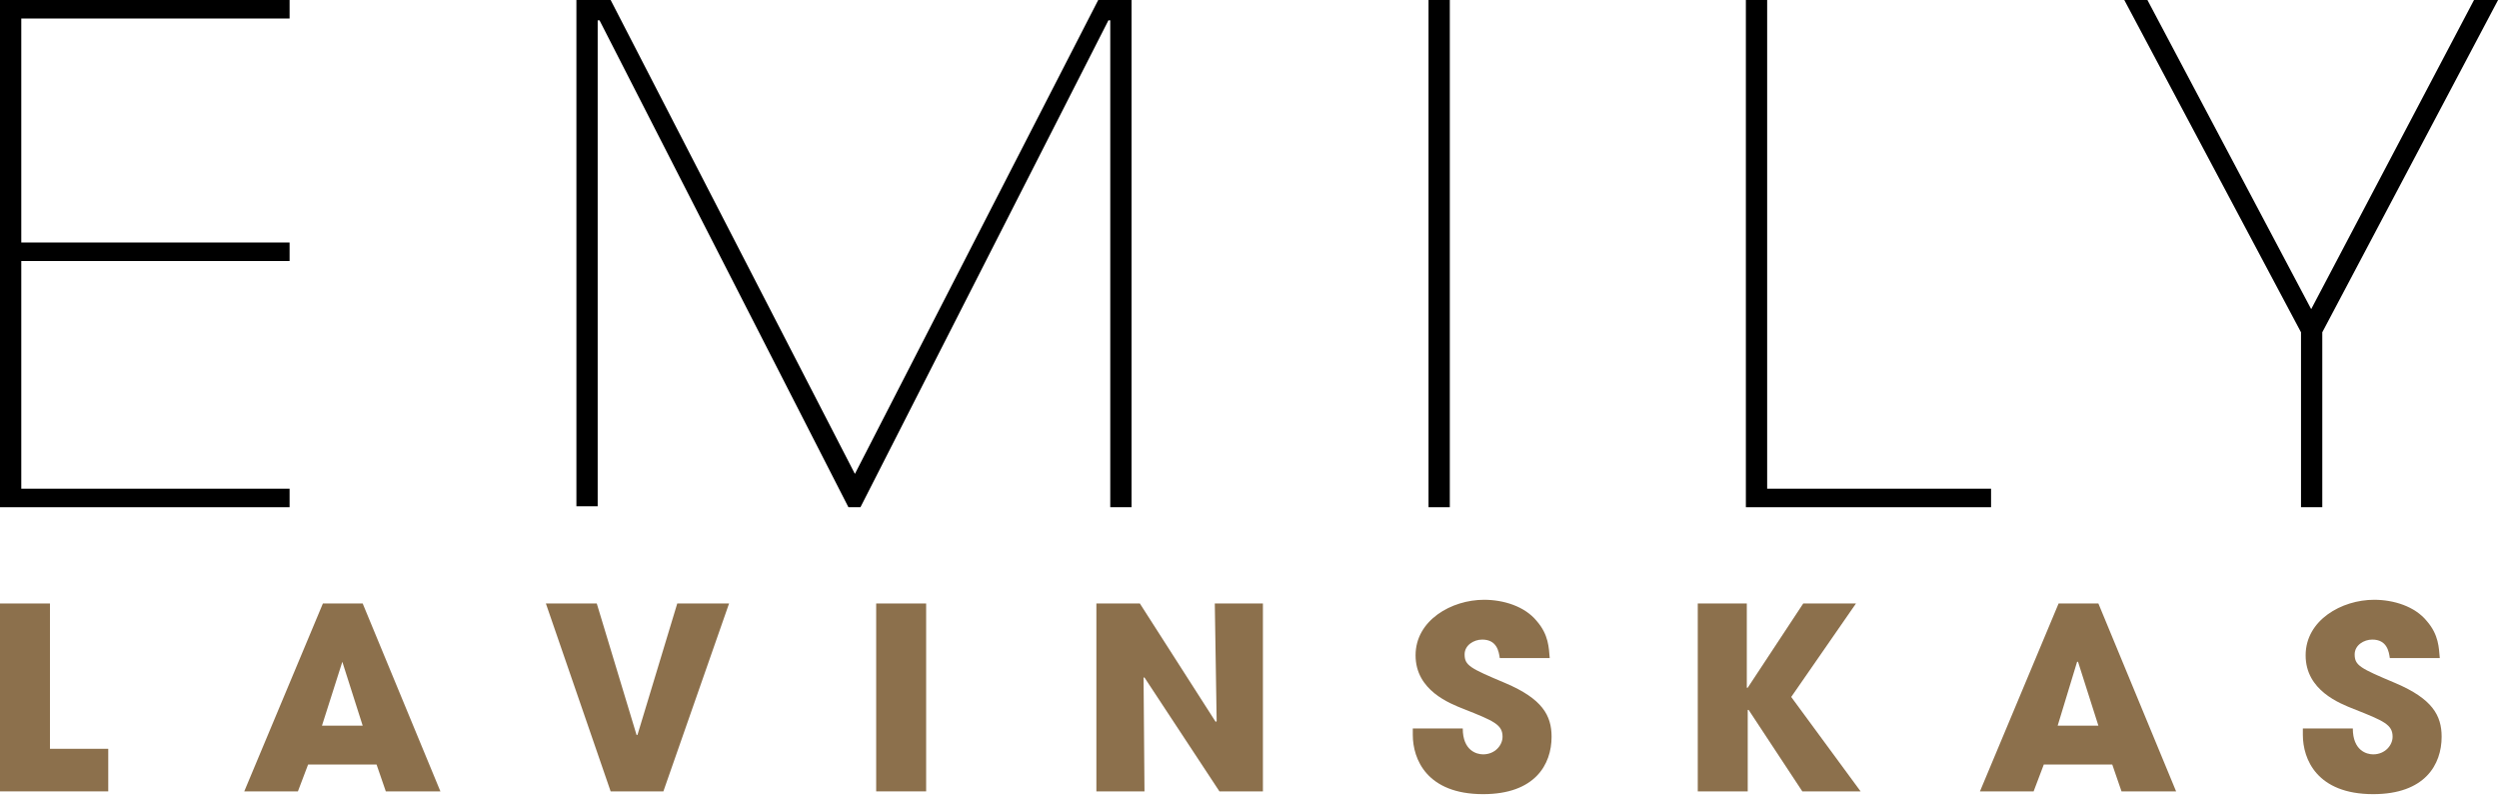
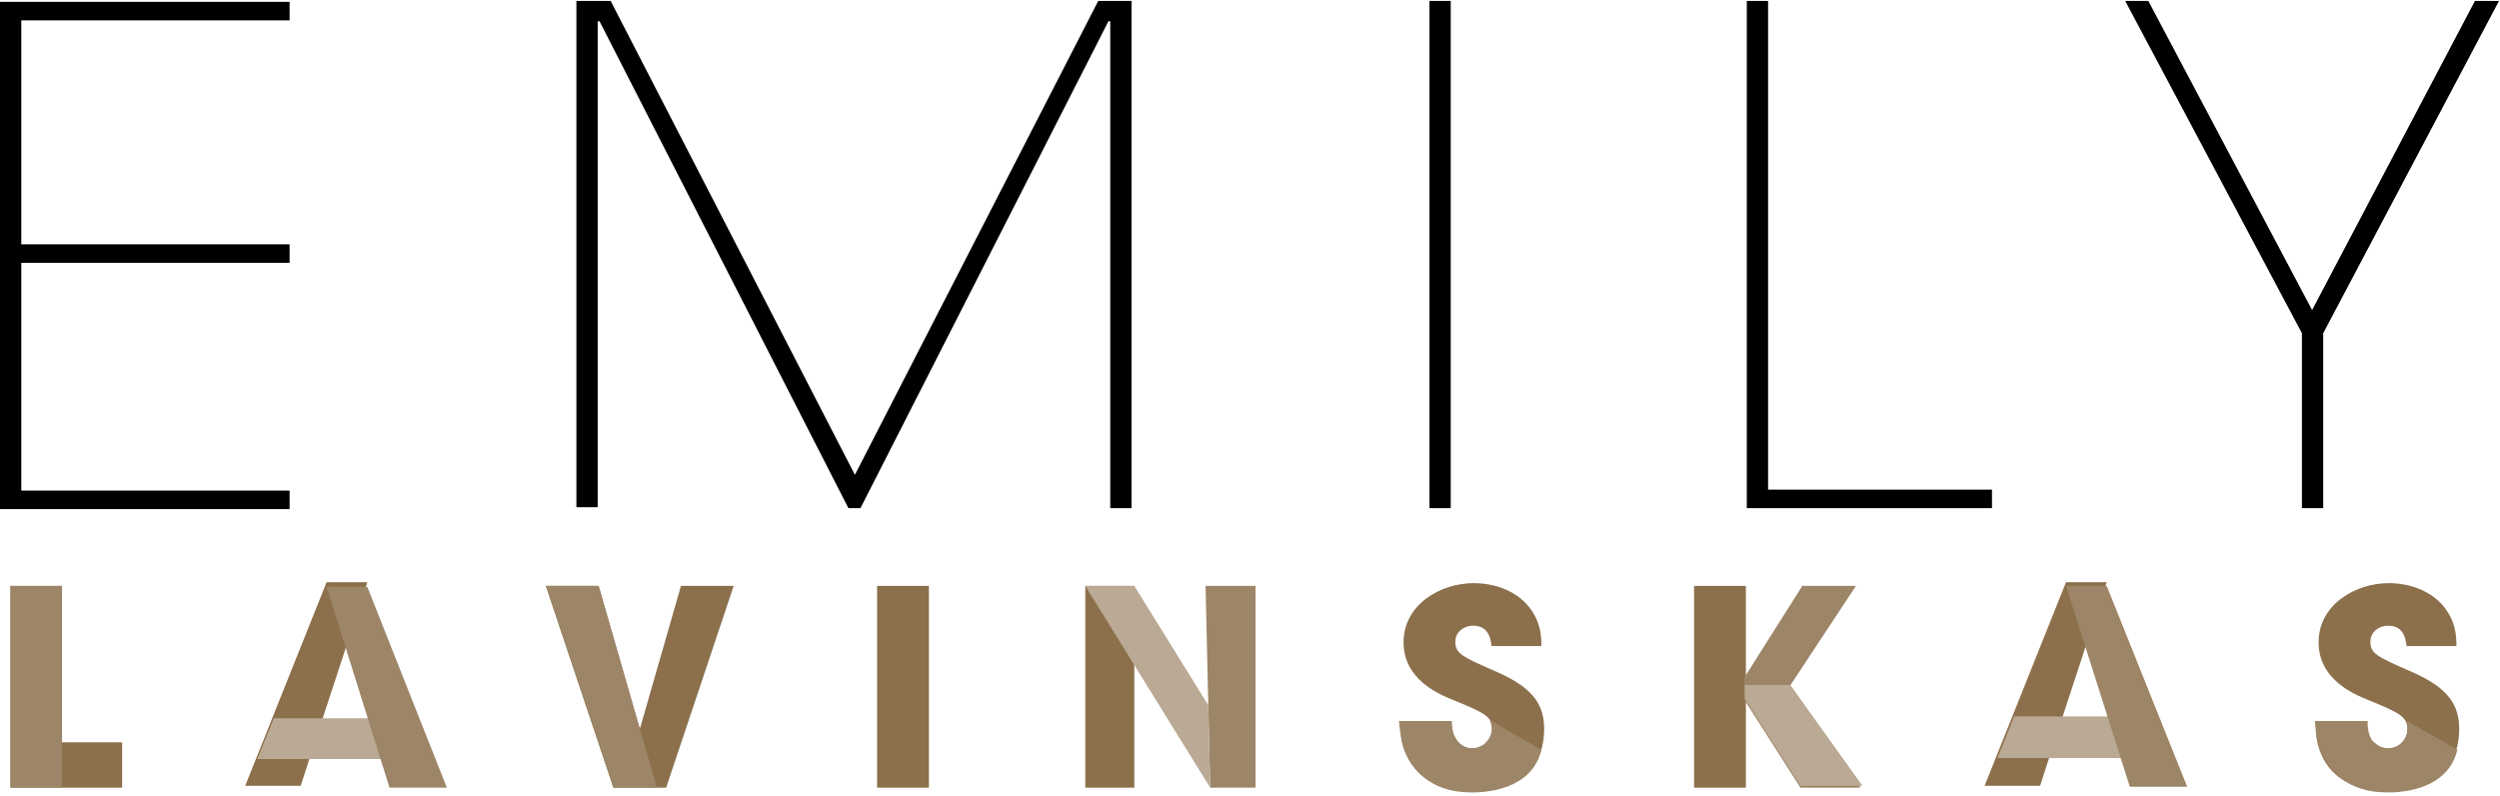
- <svg xmlns="http://www.w3.org/2000/svg" version="1.1" id="Layer_1" x="0px" y="0px" viewBox="0 0 270.1 85.9" style="enable-background:new 0 0 270.1 85.9;" xml:space="preserve">
+ <svg xmlns="http://www.w3.org/2000/svg" version="1.1" id="Layer_1" x="0px" y="0px" viewBox="-344 238.1 270.1 85.9" style="enable-background:new -344 238.1 270.1 85.9;" xml:space="preserve">
  <style type="text/css">
	.st0{fill:#8C704C;}
+ 	.st1{fill:#9D8567;}
+ 	.st2{fill:#BAA994;}
</style>
  <g>
-     <path d="M31.3,0v2h-29v24.2h29v2h-29v24.6h29v2H0V0H31.3z" />
-     <path d="M92.4,51.2L118.7,0h3.6v54.8H120V2.2h-0.1h0.1h-0.2L93,54.8h-1.3L64.8,2.2h-0.2v52.5h-2.3V0H66L92.4,51.2z" />
-     <path d="M156.7,54.8h-2.3V0h2.3V54.8z" />
-     <path d="M191,52.8h24.2v2h-26.5V0h2.3V52.8z" />
-     <path d="M249.8,33.4L267.4,0h2.6L251,35.9v18.9h-2.3V35.9L229.6,0h2.5L249.8,33.4z" />
-   </g>
-   <g>
-     <path class="st0" d="M0,65.2h5.4v15.7h6.3v4.6H0V65.2z" />
-     <path class="st0" d="M33.3,82.6l-1.1,2.9h-5.8l8.5-20.3h4.3l8.4,20.3h-5.9l-1-2.9H33.3z M34.8,78.4h4.4l-2.2-6.9h0H37L34.8,78.4z" />
-     <path class="st0" d="M64.5,65.2l4.3,14.2h0.1l4.3-14.2h5.6l-7.1,20.3H66L59,65.2H64.5z" />
-     <path class="st0" d="M94.7,65.2h5.4v20.3h-5.4V65.2z" />
-     <path class="st0" d="M118.5,65.2h4.7l8.2,12.8l0.1-0.1l-0.2-12.7h5.2v20.3h-4.7l-8.1-12.3l-0.1,0l0.1,12.3h-5.2V65.2z" />
-     <path class="st0" d="M162.1,71.1c-0.1-0.7-0.3-2-1.9-2c-0.9,0-1.9,0.6-1.9,1.6c0,1.2,0.6,1.5,4.4,3.1c4,1.7,5,3.5,5,5.8   c0,3-1.8,6.2-7.4,6.2c-6.1,0-7.6-3.8-7.6-6.4v-0.7h5.4c0,2.4,1.5,2.8,2.2,2.8c1.3,0,2.1-1,2.1-1.9c0-1.3-0.9-1.7-4.2-3   c-1.5-0.6-5.2-2-5.2-5.8s3.9-6,7.4-6c2.1,0,4.4,0.7,5.7,2.3c1.3,1.5,1.3,2.9,1.4,4H162.1z" />
-     <path class="st0" d="M183.4,65.2h5.4v9.1h0.1l6-9.1h5.7l-7,10.1l7.5,10.2h-6.3l-5.8-8.8h-0.1v8.8h-5.4V65.2z" />
-     <path class="st0" d="M220.9,82.6l-1.1,2.9H214l8.5-20.3h4.3l8.4,20.3h-5.9l-1-2.9H220.9z M222.4,78.4h4.4l-2.2-6.9h0h-0.1   L222.4,78.4z" />
-     <path class="st0" d="M258.3,71.1c-0.1-0.7-0.3-2-1.9-2c-0.9,0-1.9,0.6-1.9,1.6c0,1.2,0.6,1.5,4.4,3.1c4,1.7,5,3.5,5,5.8   c0,3-1.8,6.2-7.4,6.2c-6.1,0-7.6-3.8-7.6-6.4v-0.7h5.4c0,2.4,1.5,2.8,2.2,2.8c1.3,0,2.1-1,2.1-1.9c0-1.3-0.9-1.7-4.2-3   c-1.5-0.6-5.2-2-5.2-5.8s3.9-6,7.4-6c2.1,0,4.4,0.7,5.7,2.3c1.3,1.5,1.3,2.9,1.4,4H258.3z" />
+     <g>
+       <path d="M-312.7,238.3v2h-29v24.2h29v2h-29v24.6h29v2H-344v-54.8L-312.7,238.3L-312.7,238.3z" />
+       <path d="M-251.6,289.4l26.3-51.2h3.6V293h-2.3v-52.6h-0.1h0.1h-0.2l-26.8,52.6h-1.3l-26.9-52.6h-0.2v52.5h-2.3v-54.7h3.7    L-251.6,289.4z" />
+       <path d="M-187.2,293h-2.3v-54.8h2.3V293z" />
+       <path d="M-152.9,291h24.2v2h-26.5v-54.8h2.3V291z" />
+       <path d="M-94.1,271.6l17.6-33.4h2.6l-19,35.9V293h-2.3v-18.9l-19.1-35.9h2.5L-94.1,271.6z" />
+     </g>
+     <path class="st0" d="M-83.9,307.8c-0.1-0.7-0.3-2.1-2-2.1c-1,0-1.9,0.7-1.9,1.7c0,1.3,0.6,1.6,4.5,3.3c4.1,1.8,5.1,3.7,5.1,6.2   c0,3.2-1.8,6.7-7.6,6.7c-6.3,0-7.9-4.1-7.9-6.9V316h5.5c0,2.5,1.6,3,2.3,3c1.3,0,2.1-1.1,2.1-2.1c0-1.4-0.9-1.8-4.3-3.2   c-1.5-0.6-5.3-2.2-5.3-6.2c0-4.1,4-6.4,7.6-6.4c2.2,0,4.5,0.8,5.9,2.5c1.3,1.6,1.4,3.1,1.4,4.3H-83.9z" />
+     <path class="st1" d="M-84,315.9c0,0,0.8,1.4-0.6,2.6c0,0-1.4,1.1-2.8-0.2c0,0-0.7-0.3-0.7-2.3h-5.7c0,0,0.2,2,0.4,2.6   c0,0,1.2,5,7.1,5.1c0,0,6.7,0.5,7.9-4.6L-84,315.9z" />
+     <path class="st0" d="M-116.3,301h-4.4l-8.8,22h6l1.1-3.4L-116.3,301z" />
+     <polygon class="st2" points="-111.8,320 -128.1,320 -126.3,315.5 -111.8,315.5  " />
+     <polygon class="st1" points="-107.6,323.1 -113.8,323.1 -120.7,301.4 -116.3,301.4  " />
+     <rect x="-226.7" y="301.4" class="st0" width="5.3" height="21.8" />
+     <path class="st0" d="M-342.9,301.4h5.6v16.9h6.5v4.9h-12V301.4z" />
+     <path class="st0" d="M-304.3,301h-4.4l-8.8,22h6l1.1-3.4L-304.3,301z" />
+     <path class="st0" d="M-279.3,301.4l4.4,15.3h0.1l4.4-15.3h5.7l-7.3,21.8h-5.7l-7.3-21.8H-279.3z" />
+     <path class="st0" d="M-249.2,301.4h5.6v21.8h-5.6V301.4z" />
+     <path class="st0" d="M-182.8,307.8c-0.1-0.7-0.3-2.1-2-2.1c-1,0-1.9,0.7-1.9,1.7c0,1.3,0.6,1.6,4.5,3.3c4.1,1.8,5.1,3.7,5.1,6.2   c0,3.2-1.8,6.7-7.6,6.7c-6.3,0-7.9-4.1-7.9-6.9V316h5.5c0,2.5,1.6,3,2.3,3c1.3,0,2.1-1.1,2.1-2.1c0-1.4-0.9-1.8-4.3-3.2   c-1.5-0.6-5.3-2.2-5.3-6.2c0-4.1,4-6.4,7.6-6.4c2.2,0,4.5,0.8,5.9,2.5c1.3,1.6,1.4,3.1,1.4,4.3H-182.8z" />
+     <rect x="-342.9" y="301.4" class="st1" width="5.6" height="21.8" />
+     <polygon class="st2" points="-299.8,320.1 -316.2,320.1 -314.4,315.7 -299.8,315.7  " />
+     <polygon class="st1" points="-295.7,323.2 -301.9,323.2 -308.7,301.5 -304.3,301.5  " />
+     <polygon class="st1" points="-277.7,323.2 -285,301.4 -279.3,301.4 -273,323.2  " />
+     <polygon class="st1" points="-208.3,323.2 -213.2,323.2 -213.7,301.4 -208.3,301.4  " />
+     <polygon class="st2" points="-213.4,314.3 -213.2,323.2 -226.7,301.4 -221.4,301.4  " />
+     <path class="st1" d="M-183,315.9c0,0,0.8,1.4-0.6,2.6c0,0-1.4,1.1-2.8-0.2c0,0-0.7-0.3-0.7-2.3h-5.7c0,0,0.2,2,0.4,2.6   c0,0,1.2,5,7.1,5.1c0,0,6.7,0.5,7.9-4.6L-183,315.9z" />
+     <g>
+       <path class="st0" d="M-160.9,301.4h5.6v9.8h0.1v2.6h-0.1v9.4h-5.6V301.4z" />
+       <path class="st1" d="M-155.4,311.2L-155.4,311.2l6.2-9.8h5.8l-7.2,10.9l7.7,10.9h-6.5l-6-9.4h-0.1V311.2z" />
+       <polyline class="st2" points="-155.4,313.6 -149.4,323 -142.7,323 -150.5,312.1 -155.4,312.1   " />
+     </g>
  </g>
</svg>
